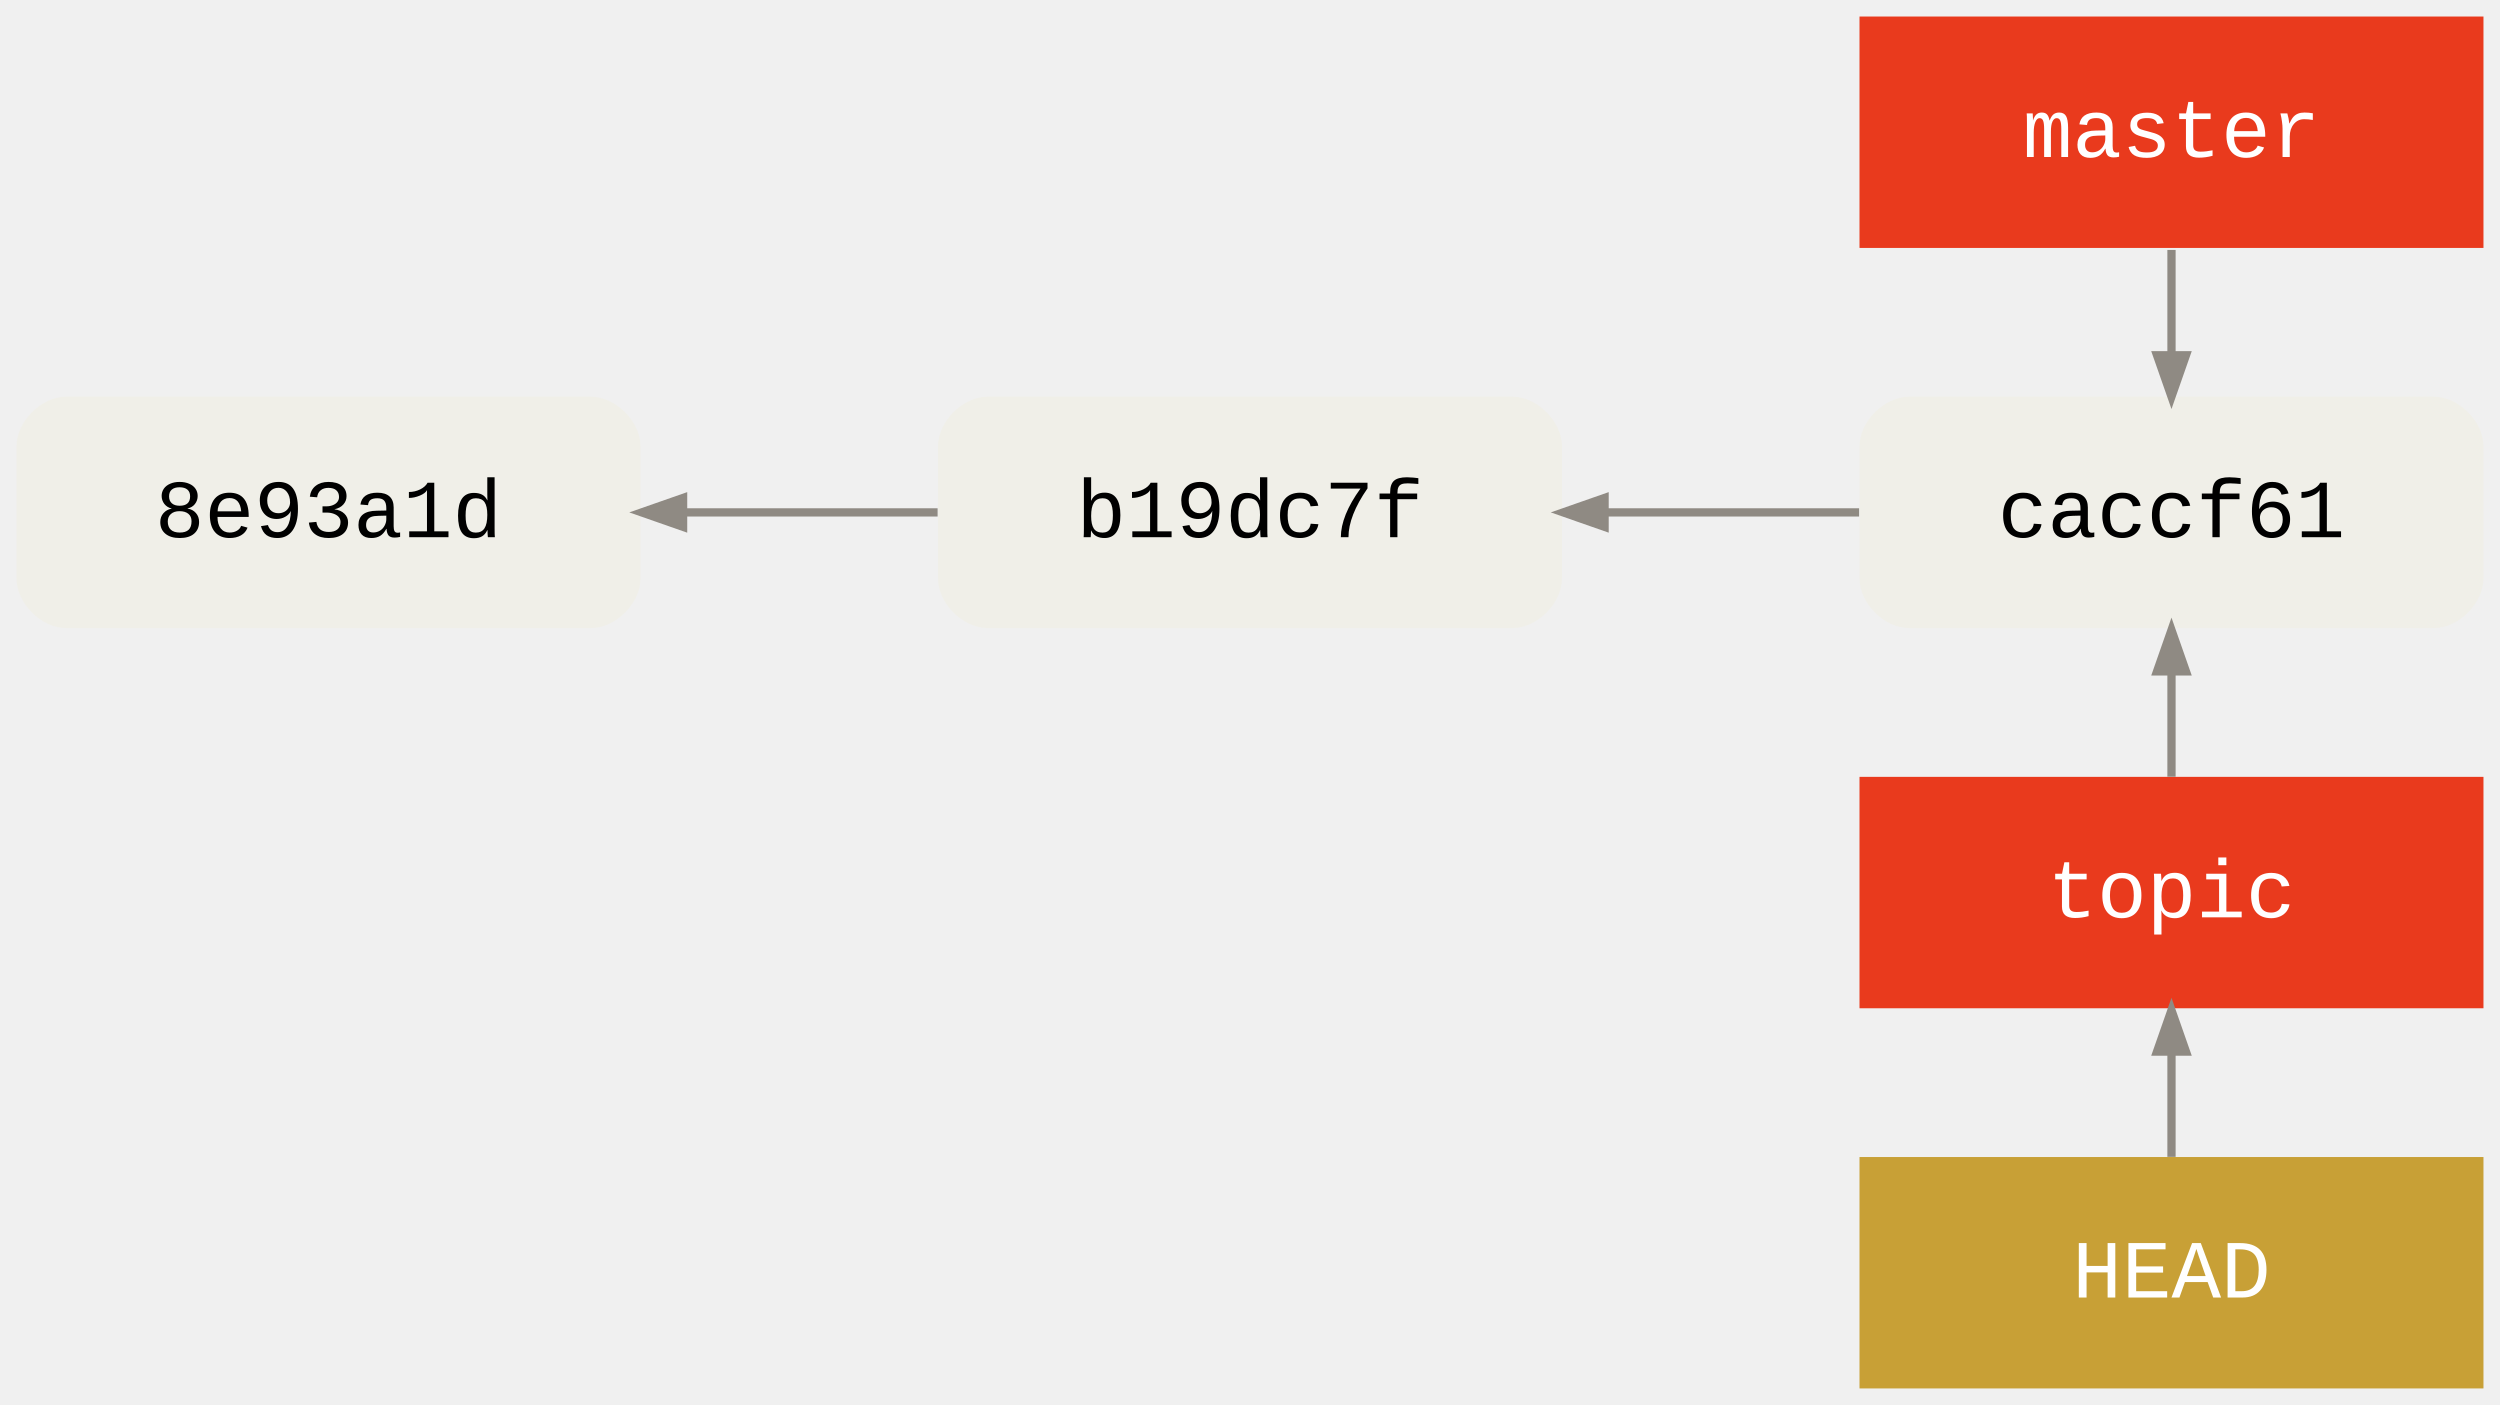
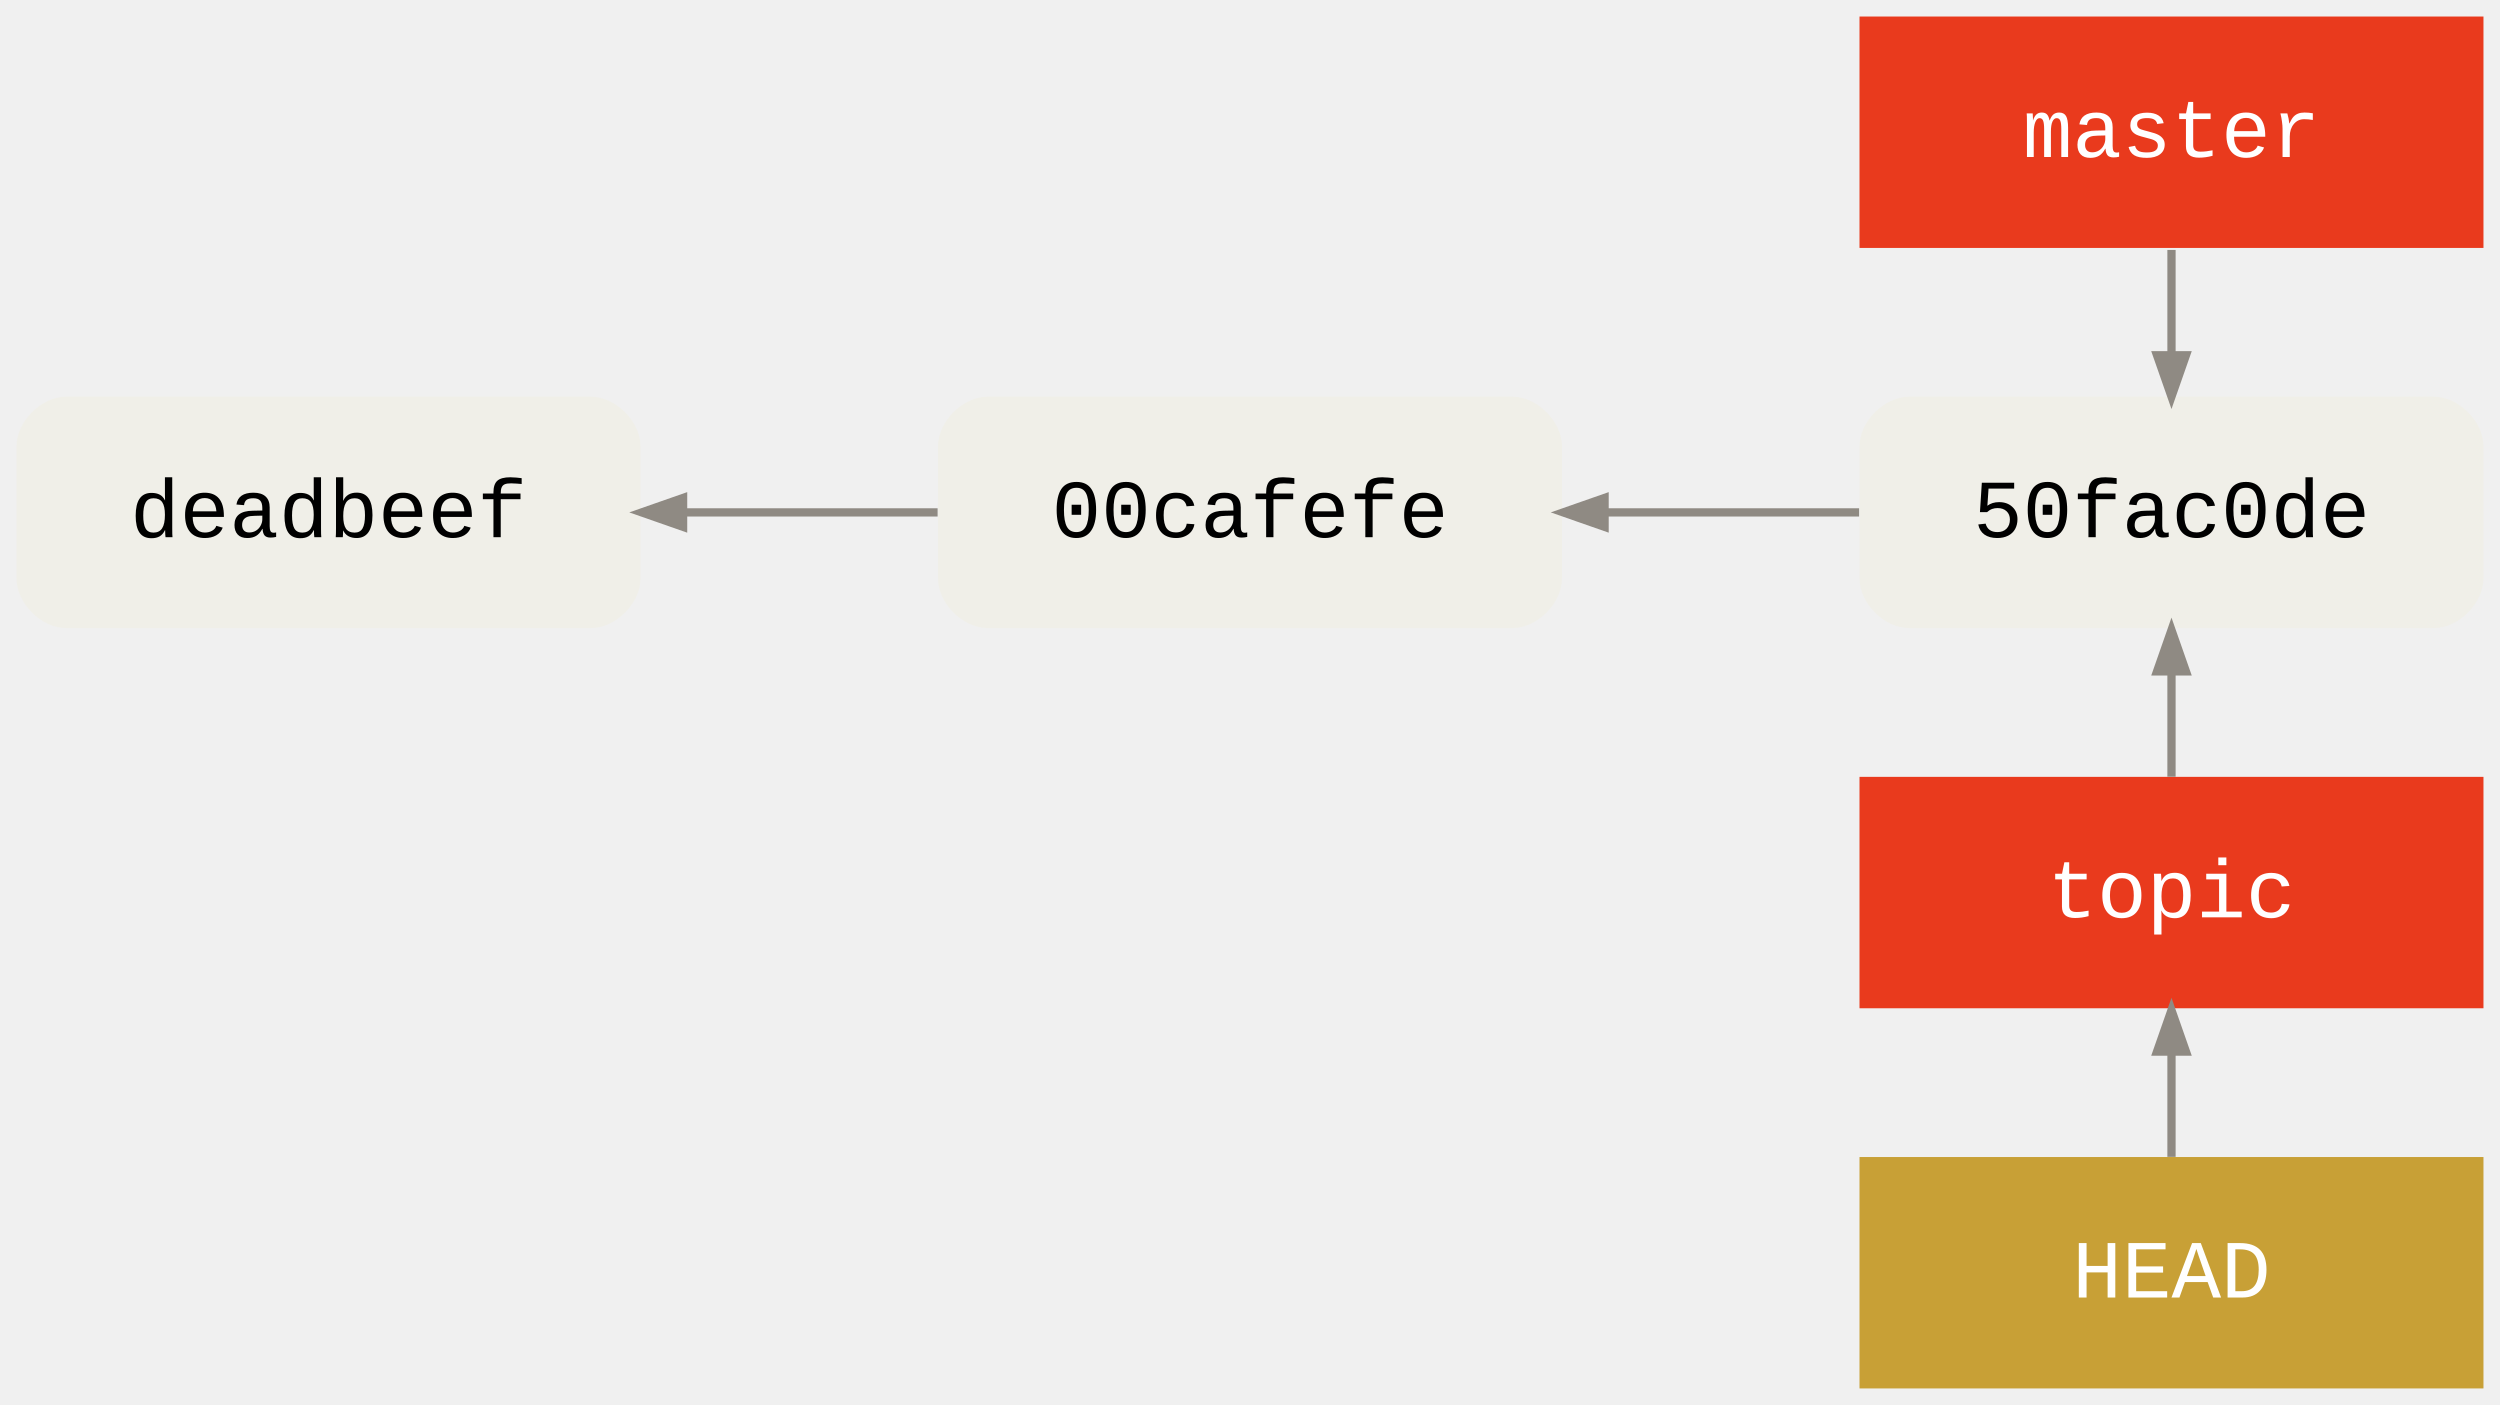
<svg xmlns="http://www.w3.org/2000/svg" width="605pt" height="340pt" viewBox="0.00 0.00 605.00 340.00">
  <g id="graph0" class="graph" transform="scale(1 1) rotate(0) translate(4 336)">
    <g id="node7" class="node">
      <polygon fill="#e93a1d" stroke="#000000" stroke-width="0" points="597,-332 446,-332 446,-276 597,-276 597,-332" />
      <text text-anchor="middle" x="521.5" y="-298" font-family="Menlo, Monaco, Consolas, Lucida Console, Courier New, monospace" font-size="20.00" fill="#ffffff">master</text>
    </g>
    <g id="node3" class="node">
      <path fill="#f0efe8" stroke="#000000" stroke-width="0" d="M139,-240C139,-240 12,-240 12,-240 6,-240 0,-234 0,-228 0,-228 0,-196 0,-196 0,-190 6,-184 12,-184 12,-184 139,-184 139,-184 145,-184 151,-190 151,-196 151,-196 151,-228 151,-228 151,-234 145,-240 139,-240" />
-       <text text-anchor="middle" x="75.5" y="-206" font-family="Menlo, Monaco, Consolas, Lucida Console, Courier New, monospace" font-size="20.00" fill="#000000">8e93a1d</text>
+       <text text-anchor="middle" x="75.5" y="-206" font-family="Menlo, Monaco, Consolas, Lucida Console, Courier New, monospace" font-size="20.00" fill="#000000">deadbeef</text>
    </g>
    <g id="node4" class="node">
      <path fill="#f0efe8" stroke="#000000" stroke-width="0" d="M362,-240C362,-240 235,-240 235,-240 229,-240 223,-234 223,-228 223,-228 223,-196 223,-196 223,-190 229,-184 235,-184 235,-184 362,-184 362,-184 368,-184 374,-190 374,-196 374,-196 374,-228 374,-228 374,-234 368,-240 362,-240" />
-       <text text-anchor="middle" x="298.5" y="-206" font-family="Menlo, Monaco, Consolas, Lucida Console, Courier New, monospace" font-size="20.00" fill="#000000">b19dc7f</text>
+       <text text-anchor="middle" x="298.5" y="-206" font-family="Menlo, Monaco, Consolas, Lucida Console, Courier New, monospace" font-size="20.00" fill="#000000">00cafefe</text>
    </g>
    <g id="edge1" class="edge">
      <path fill="none" stroke="#8f8a83" stroke-width="2" d="M161.457,-212C181.708,-212 203.146,-212 222.901,-212" />
      <polygon fill="#8f8a83" stroke="#8f8a83" stroke-width="2" points="161.309,-208.5 151.309,-212 161.309,-215.5 161.309,-208.5" />
    </g>
    <g id="node5" class="node">
      <path fill="#f0efe8" stroke="#000000" stroke-width="0" d="M585,-240C585,-240 458,-240 458,-240 452,-240 446,-234 446,-228 446,-228 446,-196 446,-196 446,-190 452,-184 458,-184 458,-184 585,-184 585,-184 591,-184 597,-190 597,-196 597,-196 597,-228 597,-228 597,-234 591,-240 585,-240" />
-       <text text-anchor="middle" x="521.5" y="-206" font-family="Menlo, Monaco, Consolas, Lucida Console, Courier New, monospace" font-size="20.00" fill="#000000">caccf61</text>
+       <text text-anchor="middle" x="521.5" y="-206" font-family="Menlo, Monaco, Consolas, Lucida Console, Courier New, monospace" font-size="20.00" fill="#000000">50fac0de</text>
    </g>
    <g id="edge2" class="edge">
      <path fill="none" stroke="#8f8a83" stroke-width="2" d="M384.457,-212C404.707,-212 426.146,-212 445.901,-212" />
      <polygon fill="#8f8a83" stroke="#8f8a83" stroke-width="2" points="384.309,-208.5 374.309,-212 384.309,-215.5 384.309,-208.5" />
    </g>
    <g id="edge7" class="edge">
      <path fill="none" stroke="#8f8a83" stroke-width="2" d="M521.5,-250.288C521.5,-258.697 521.5,-267.105 521.5,-275.514" />
      <polygon fill="#8f8a83" stroke="#8f8a83" stroke-width="2" points="525,-250.031 521.5,-240.031 518,-250.031 525,-250.031" />
    </g>
    <g id="node8" class="node">
      <polygon fill="#e93a1d" stroke="#000000" stroke-width="0" points="597,-148 446,-148 446,-92 597,-92 597,-148" />
      <text text-anchor="middle" x="521.5" y="-114" font-family="Menlo, Monaco, Consolas, Lucida Console, Courier New, monospace" font-size="20.00" fill="#ffffff">topic</text>
    </g>
    <g id="edge8" class="edge">
      <path fill="none" stroke="#8f8a83" stroke-width="2" d="M521.5,-173.257C521.5,-164.849 521.5,-156.44 521.5,-148.031" />
      <polygon fill="#8f8a83" stroke="#8f8a83" stroke-width="2" points="518,-173.514 521.5,-183.514 525,-173.514 518,-173.514" />
    </g>
    <g id="node6" class="node">
      <polygon fill="#c8a036" stroke="#000000" stroke-width="0" points="597,-56 446,-56 446,0 597,0 597,-56" />
      <text text-anchor="middle" x="521.5" y="-22" font-family="Menlo, Monaco, Consolas, Lucida Console, Courier New, monospace" font-size="20.00" fill="#ffffff">HEAD</text>
    </g>
    <g id="edge9" class="edge">
      <path fill="none" stroke="#8f8a83" stroke-width="2" d="M521.5,-81.257C521.5,-72.849 521.5,-64.44 521.5,-56.031" />
      <polygon fill="#8f8a83" stroke="#8f8a83" stroke-width="2" points="518,-81.514 521.5,-91.514 525,-81.514 518,-81.514" />
    </g>
  </g>
</svg>
